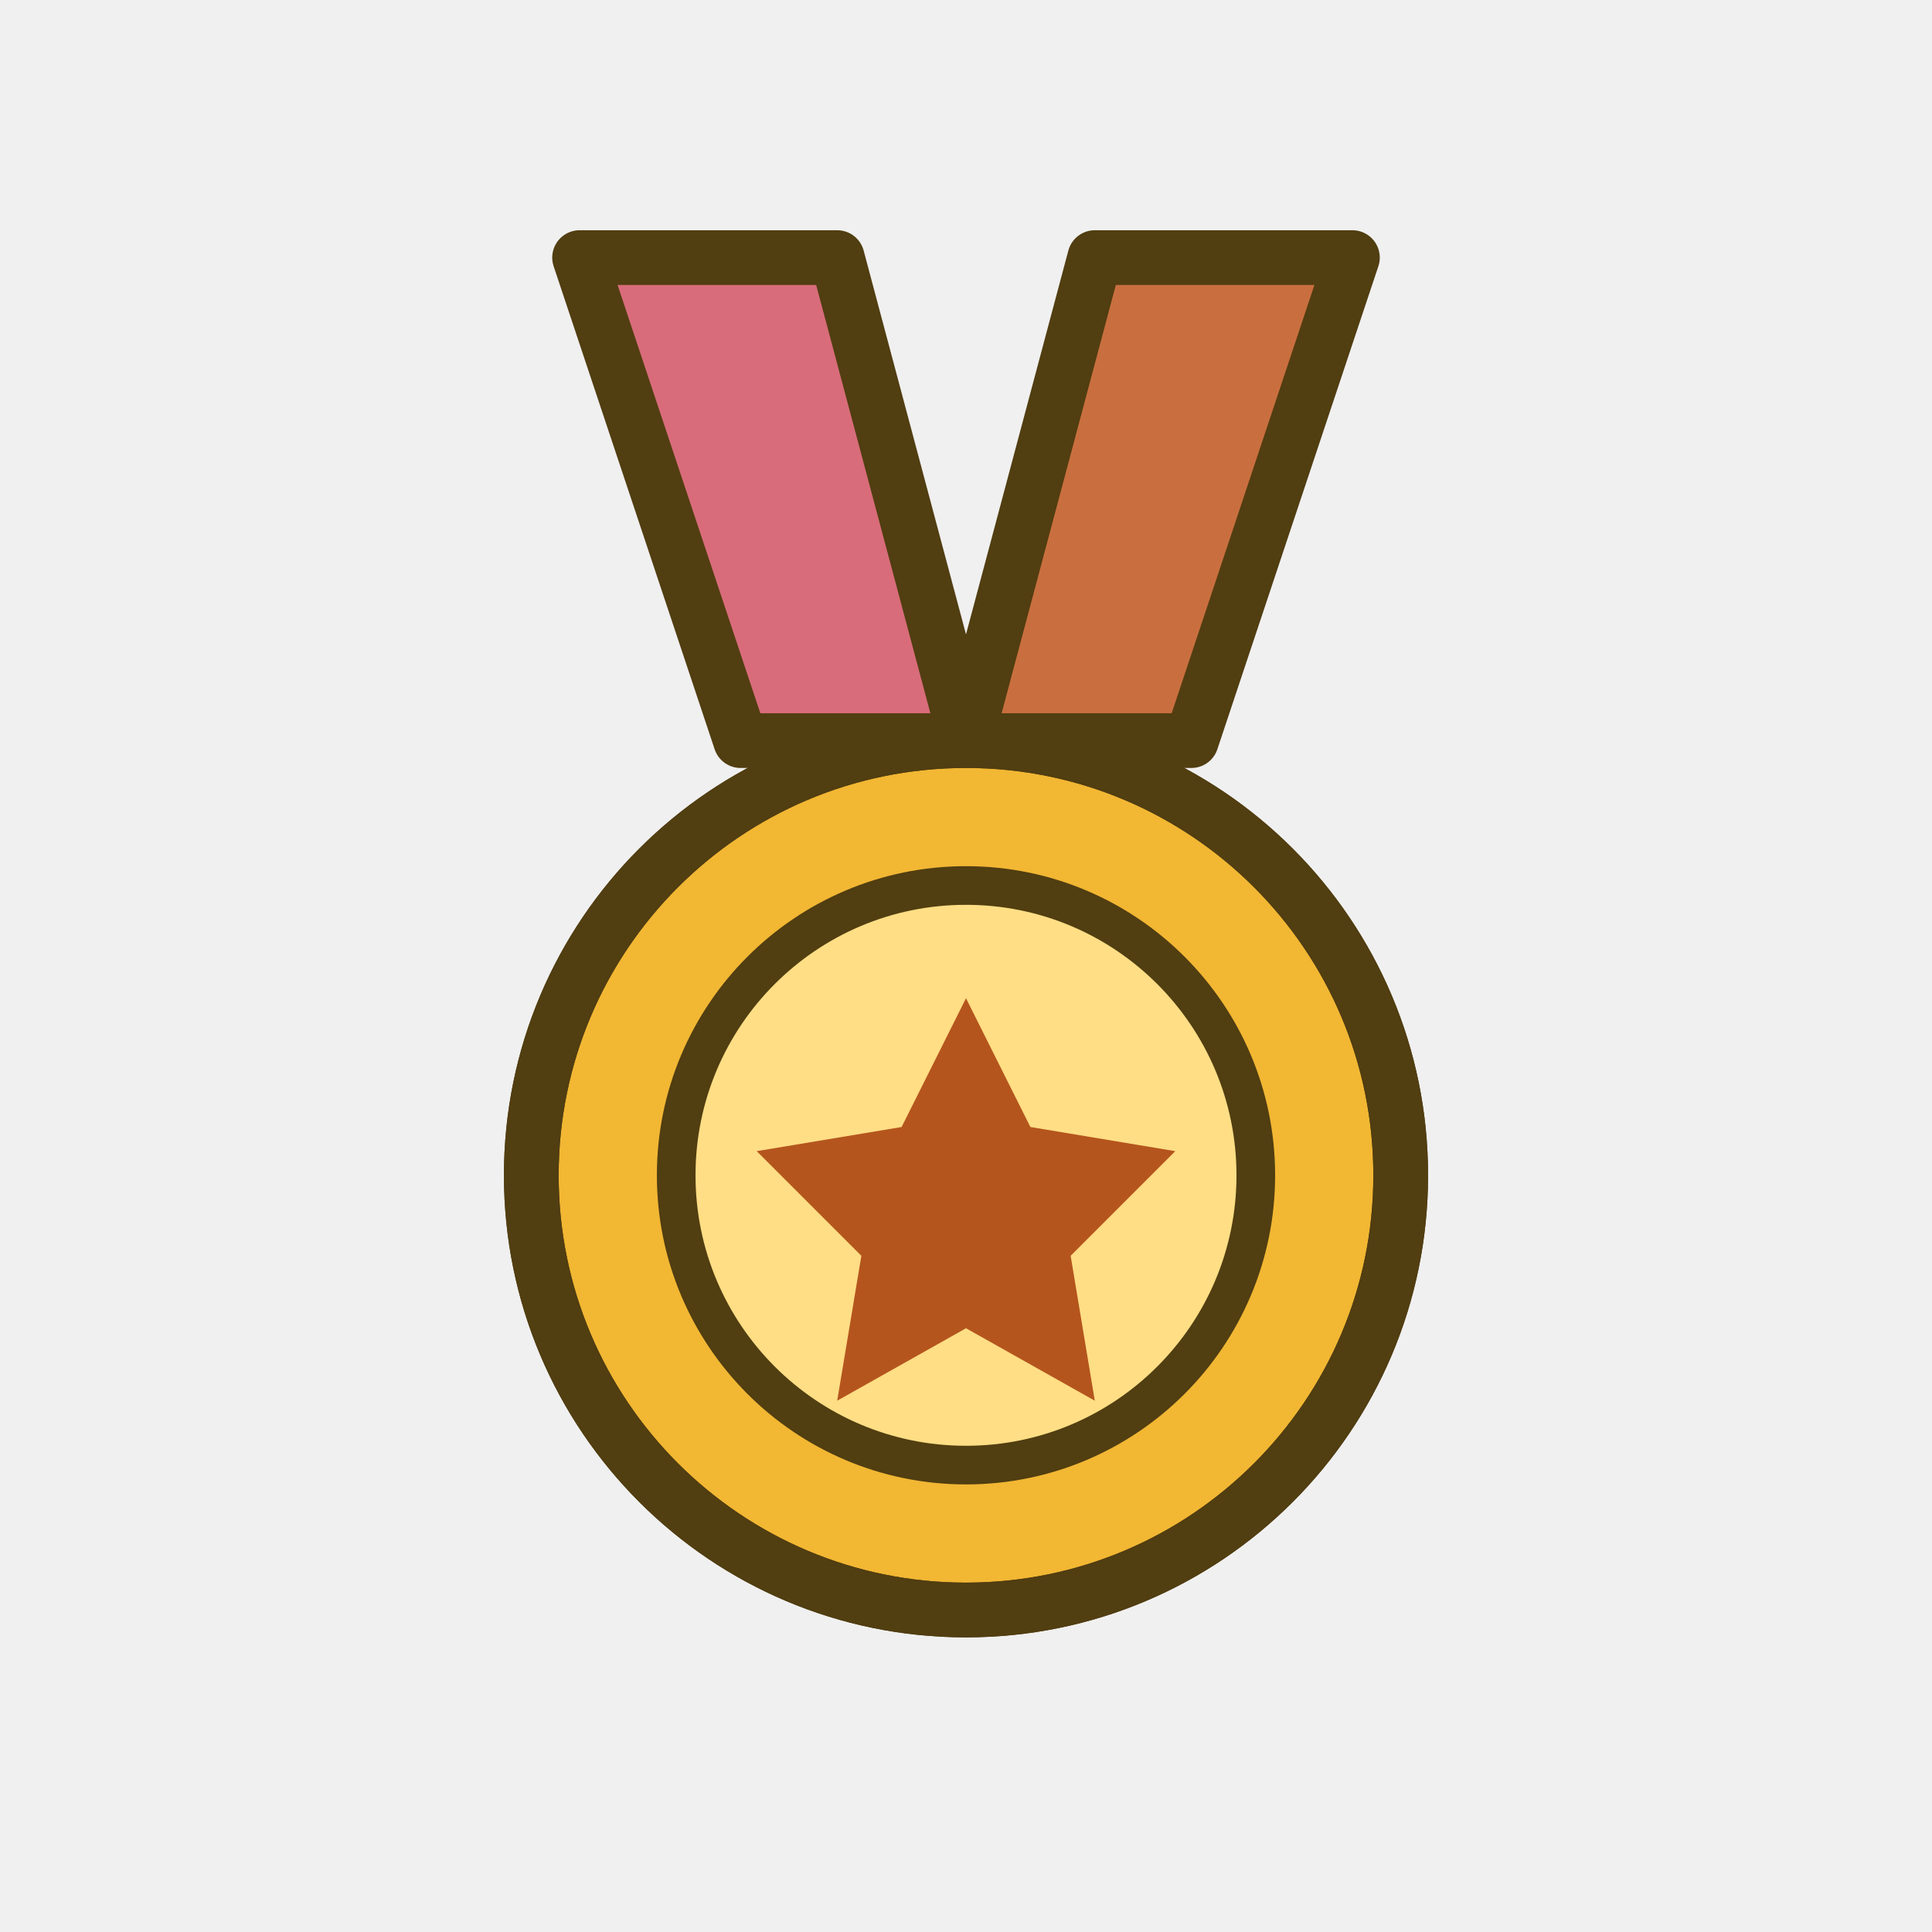
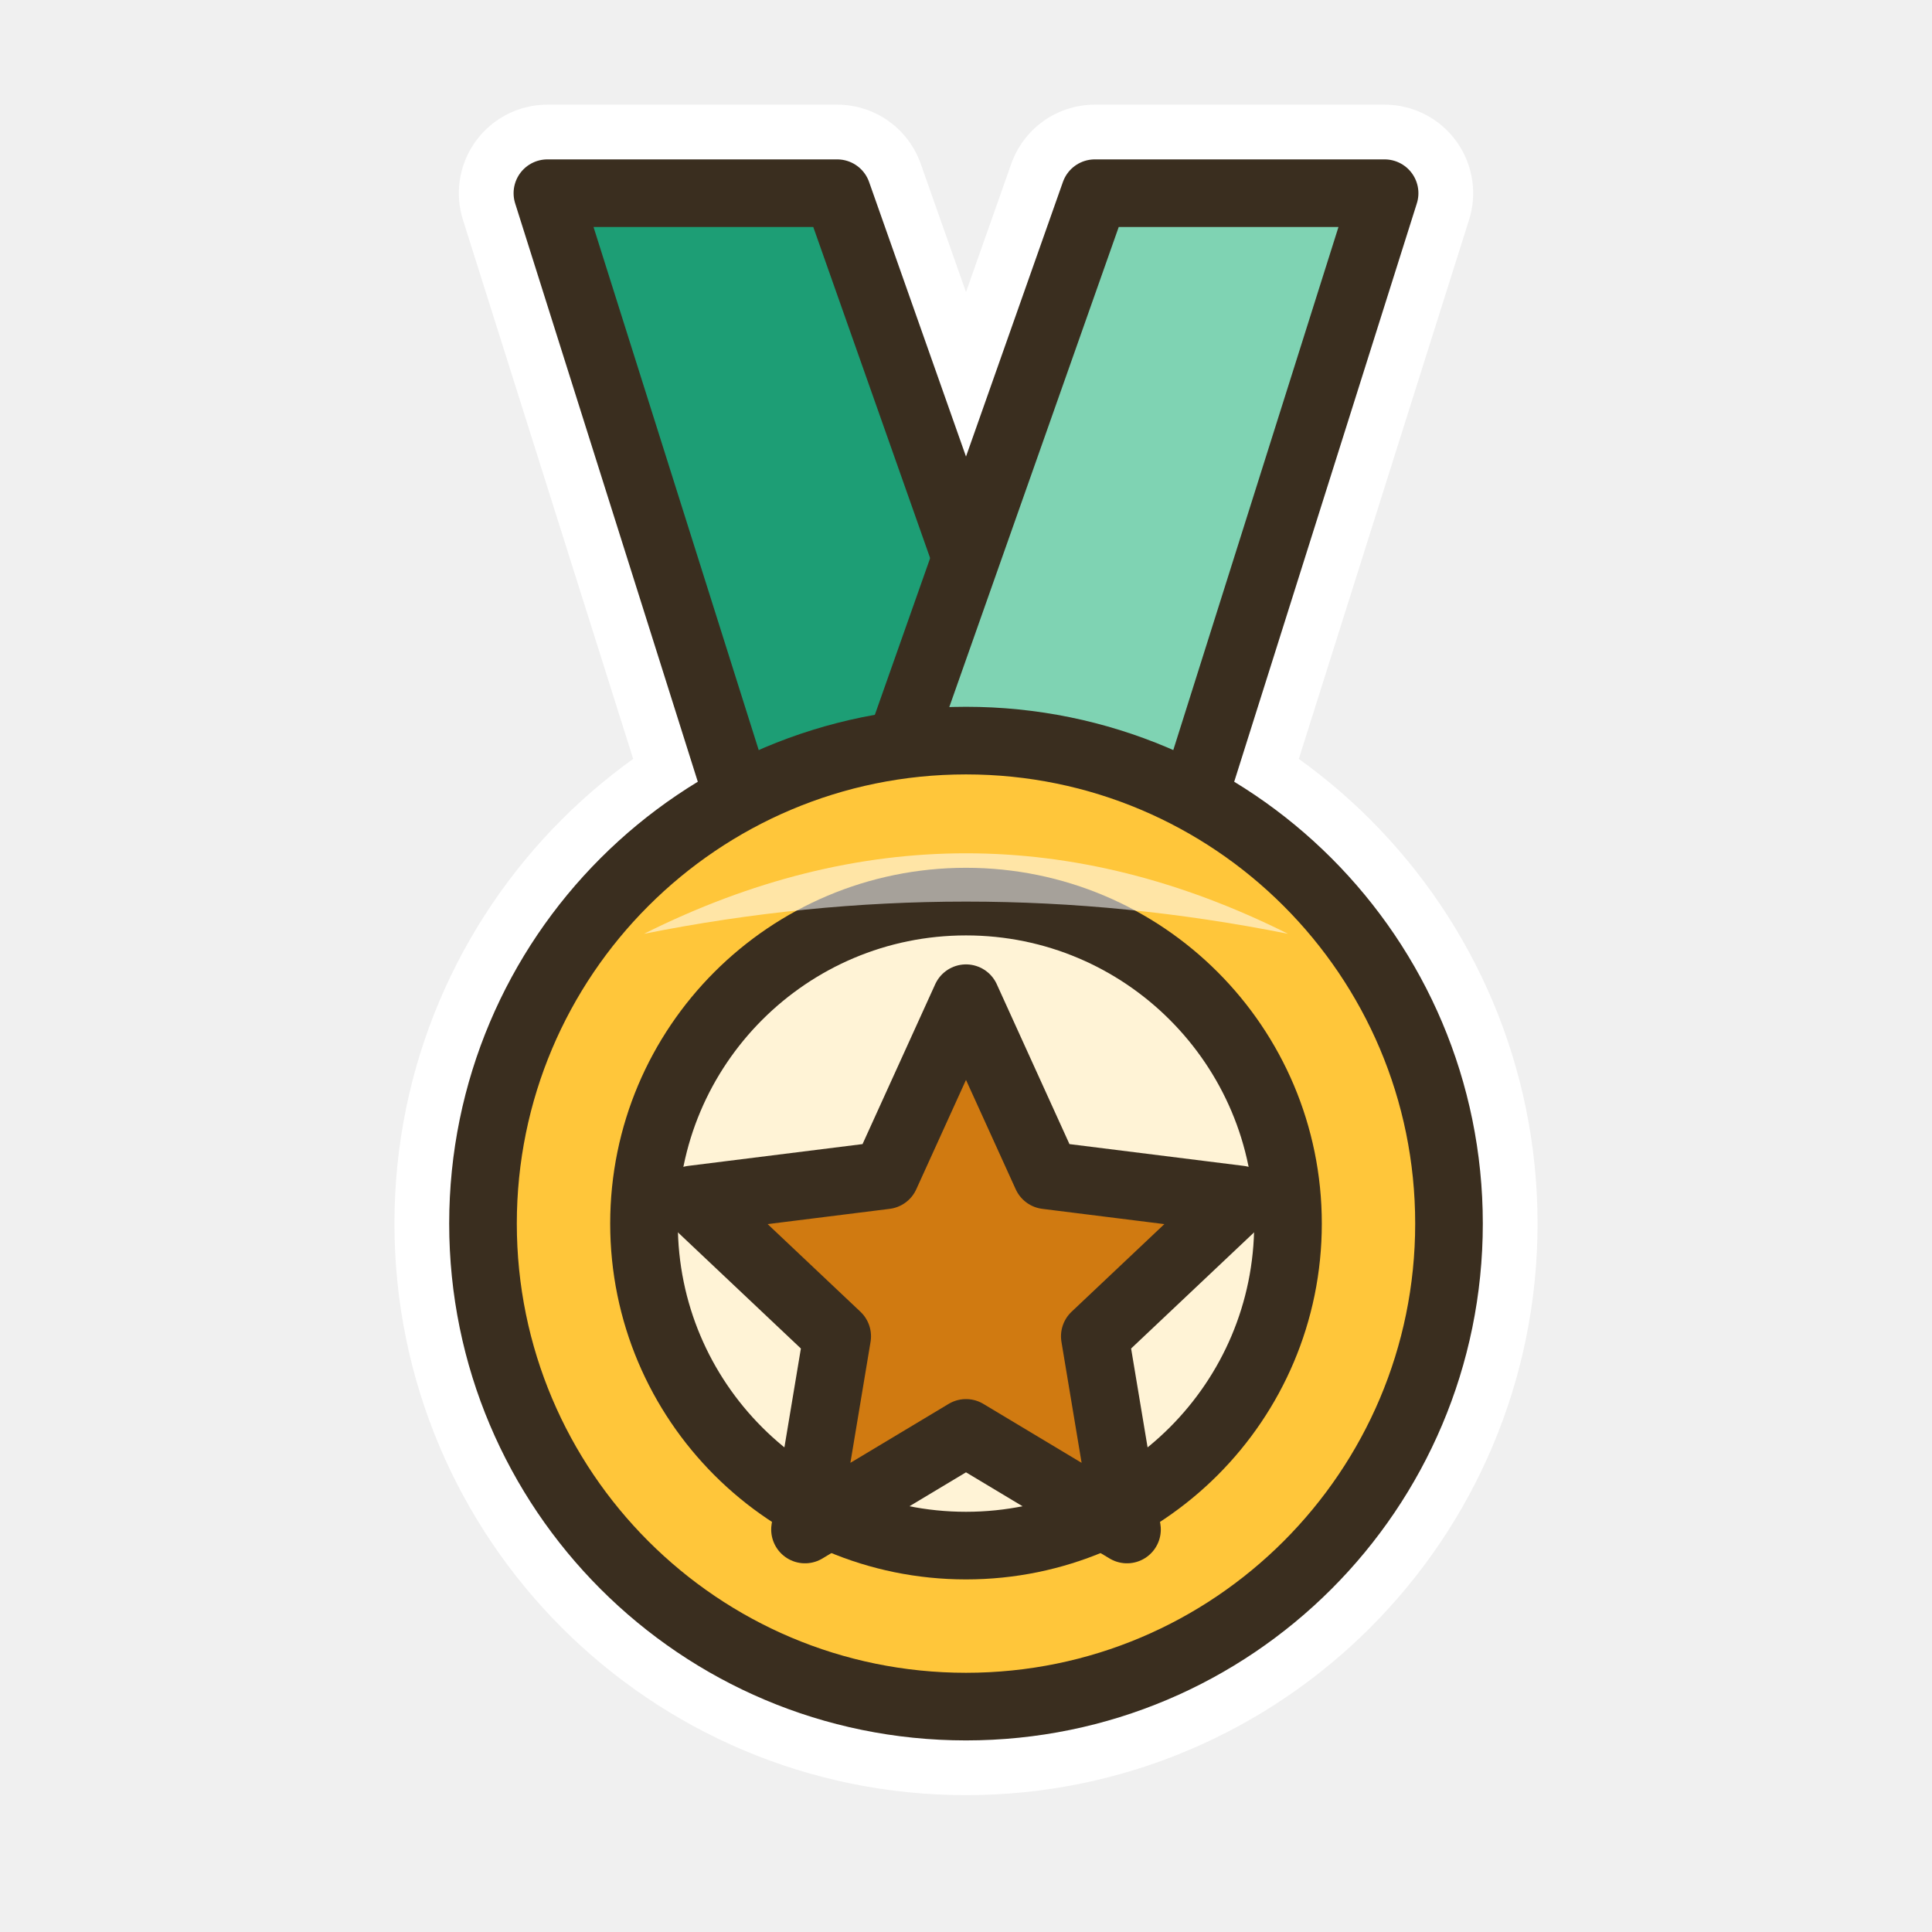
- <svg xmlns="http://www.w3.org/2000/svg" viewBox="0 0 120 120" fill="none" stroke="#513E11" stroke-width="3.4" stroke-linecap="round" stroke-linejoin="round">
-   <path d="M36 16 L52 16 L60 46 L46 46 Z" fill="#D96C7A" />
-   <path d="M36 16 L52 16 L60 46 L46 46 Z" stroke-width="2.8" />
-   <path d="M84 16 L68 16 L60 46 L74 46 Z" fill="#C96F3F" />
-   <path d="M84 16 L68 16 L60 46 L74 46 Z" stroke-width="2.8" />
-   <circle cx="60" cy="73" r="27" fill="#F2B733" />
-   <circle cx="60" cy="73" r="27" />
-   <circle cx="60" cy="73" r="18" fill="#FFDE85" stroke-width="2.4" />
-   <path d="M60 62 L64 70 L73 71.5 L66.5 78 L68 87 L60 82.5 L52 87 L53.5 78 L47 71.5 L56 70 Z" fill="#B5551E" stroke="none" />
+ <svg xmlns="http://www.w3.org/2000/svg" viewBox="0 0 120 120">
+   <defs>
+     <linearGradient id="sh" x1="0" y1="0" x2="0" y2="1">
+       <stop offset="0" stop-color="#fff" stop-opacity=".55" />
+       <stop offset="1" stop-color="#fff" stop-opacity="0" />
+     </linearGradient>
+   </defs>
+   <g stroke="#FFFFFF" stroke-width="11" fill="none" stroke-linejoin="round" stroke-linecap="round">
+     <path d="M34 12 L52 12 L64 46 L46 50 Z" fill="#1D9E75" />
+     <path d="M86 12 L68 12 L56 46 L74 50 Z" fill="#7FD3B3" />
+     <circle cx="60" cy="76" r="30" fill="#FFC63A" />
+     <circle cx="60" cy="76" r="20" fill="#FFF3D6" />
+     <path d="M60 62 L65 73 L77 74.5 L68 83 L70 95 L60 89 L50 95 L52 83 L43 74.5 L55 73 Z" fill="#D07A11" />
+   </g>
+   <g stroke="#3A2E1F" stroke-width="4.2" stroke-linejoin="round" stroke-linecap="round">
+     <path d="M34 12 L52 12 L64 46 L46 50 Z" fill="#1D9E75" />
+     <path d="M86 12 L68 12 L56 46 L74 50 Z" fill="#7FD3B3" />
+     <circle cx="60" cy="76" r="30" fill="#FFC63A" />
+     <circle cx="60" cy="76" r="20" fill="#FFF3D6" />
+     <path d="M60 62 L65 73 L77 74.5 L68 83 L70 95 L60 89 L50 95 L52 83 L43 74.5 L55 73 Z" fill="#D07A11" />
+   </g>
+   <path d="M40 58 Q60 48 80 58 Q60 54 40 58 Z" fill="#fff" opacity=".55" />
</svg>
